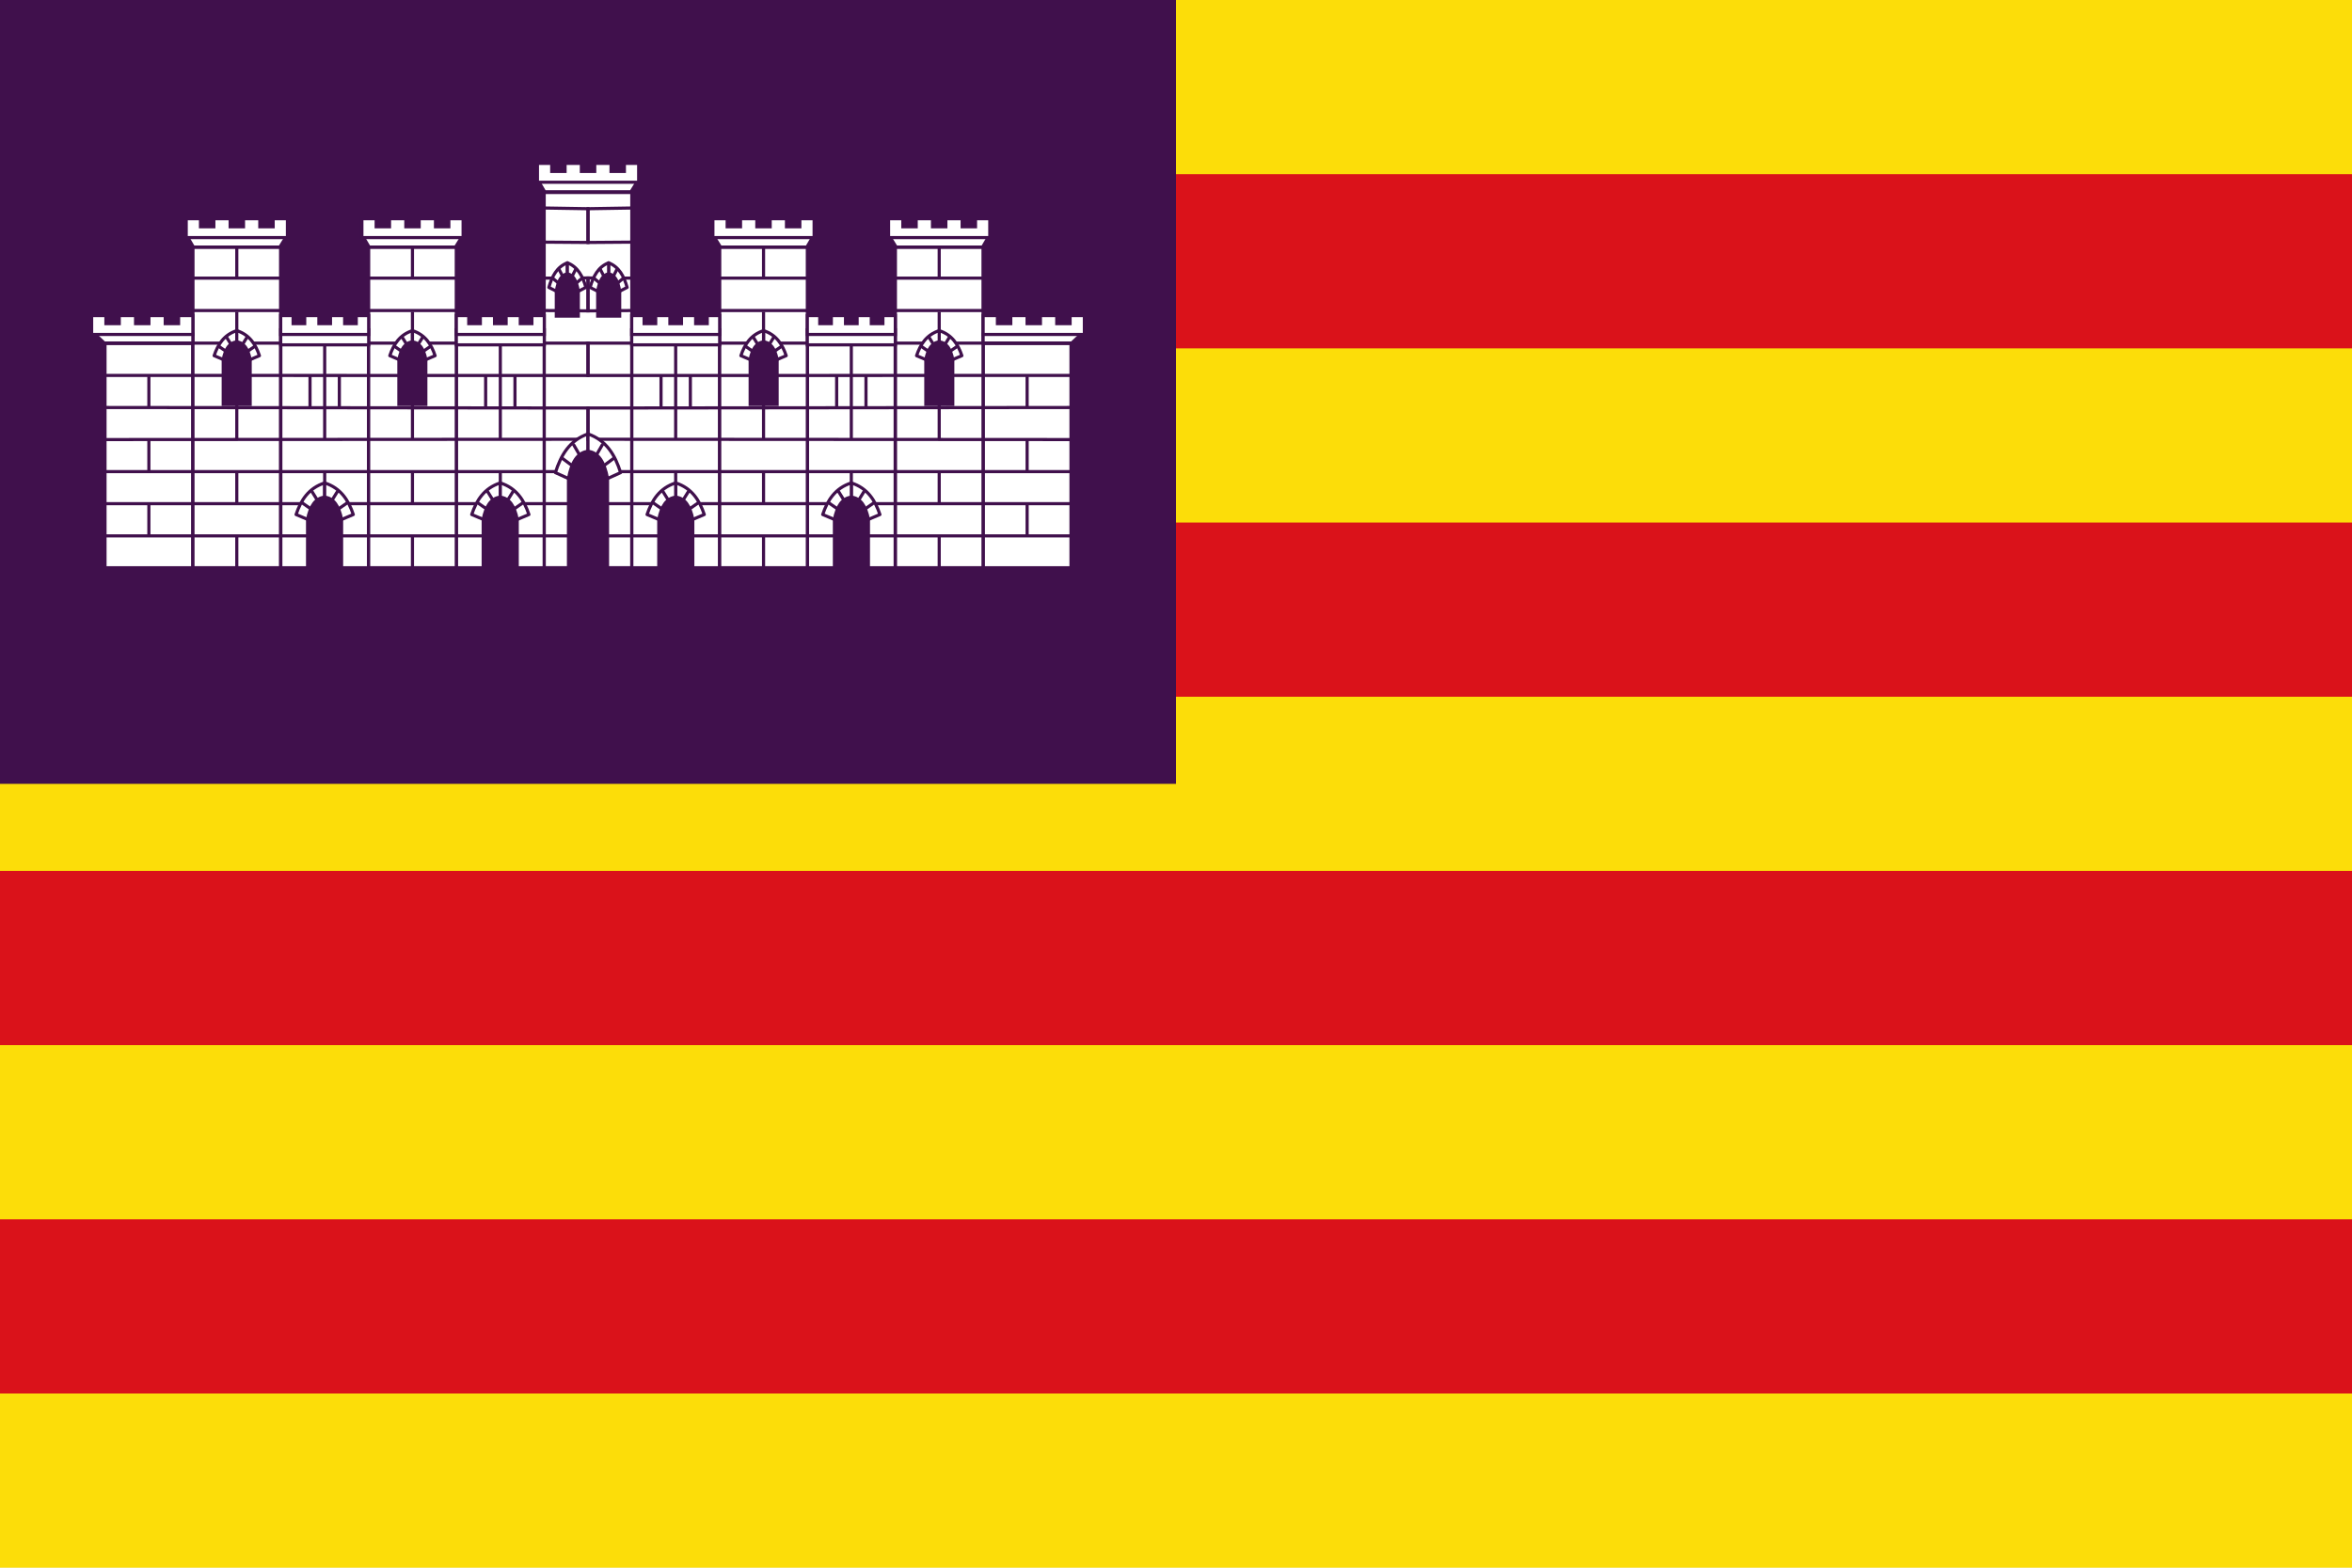
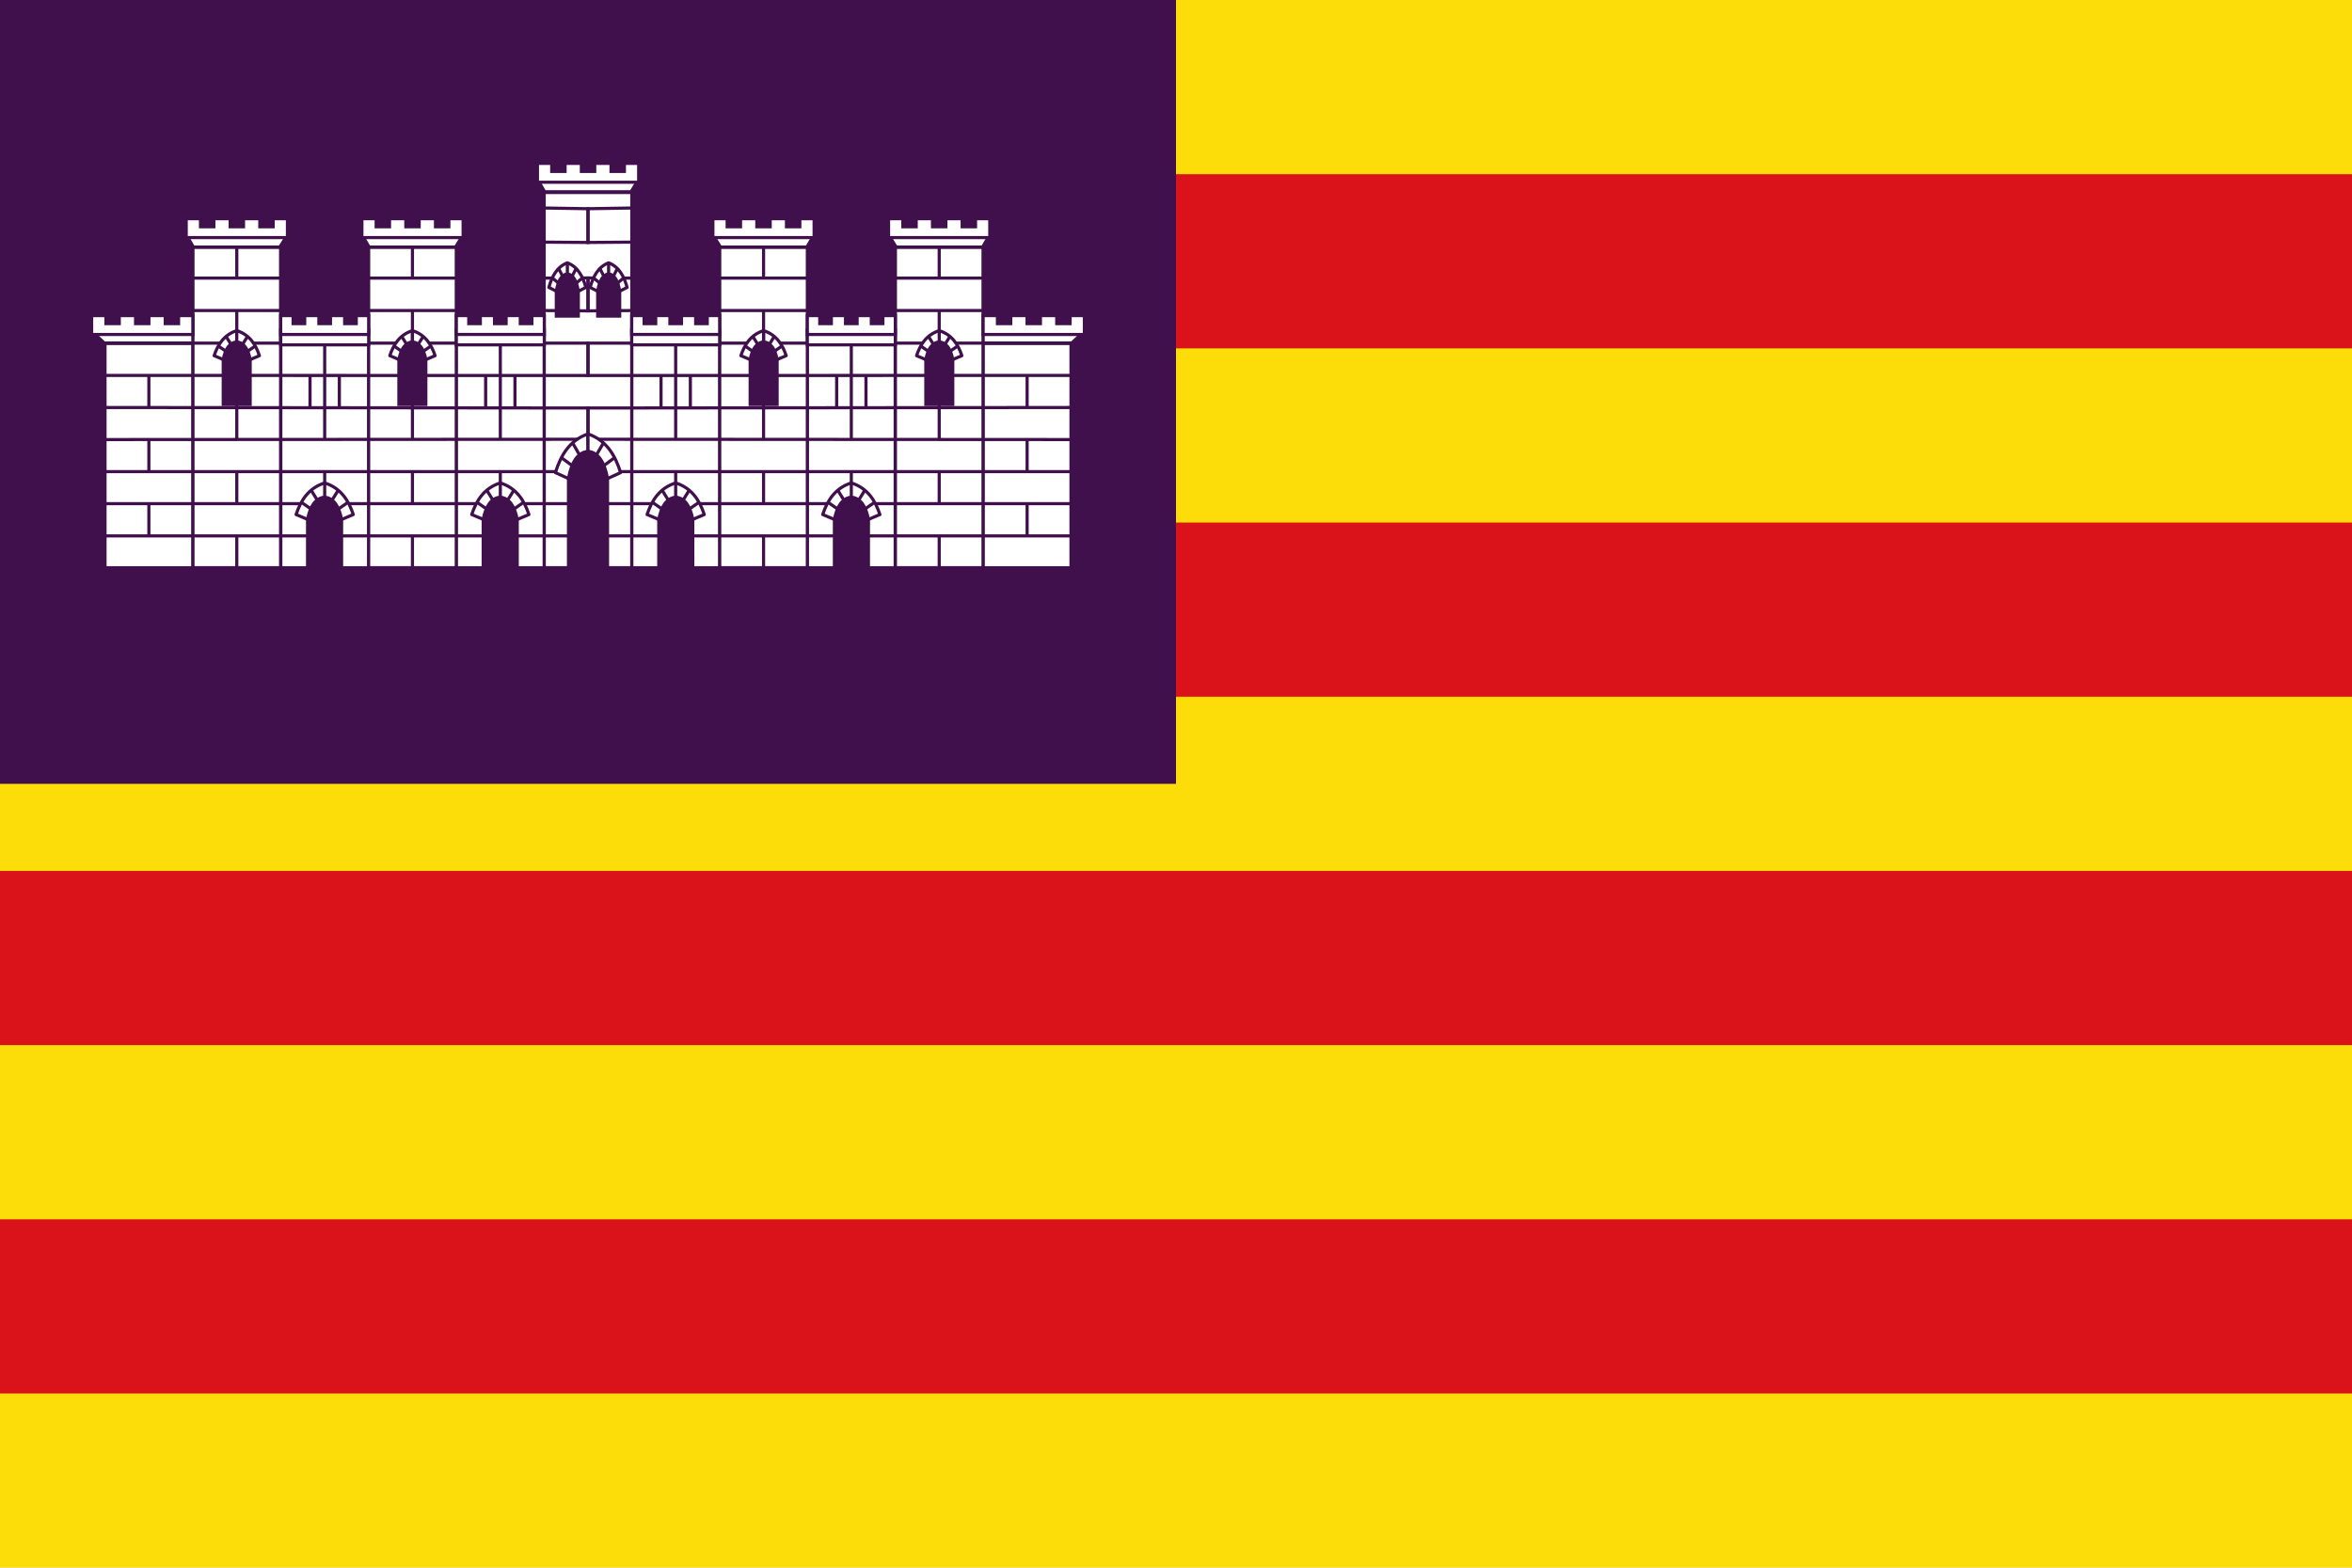
<svg xmlns="http://www.w3.org/2000/svg" xmlns:xlink="http://www.w3.org/1999/xlink" width="1080" height="720">
-   <rect height="720" width="1080" fill="#fcdd09" />
-   <g fill="#da121a">
-     <rect width="1080" height="80" y="80" />
-     <rect width="1080" height="80" y="240" />
-     <rect width="1080" height="80" y="400" />
-     <rect width="1080" height="80" y="560" />
-   </g>
-   <rect height="360" width="540" fill="#40104c" />
+   <path fill="#fcdd09" d="M0 0h1080v720H0z" />
+   <path d="M0 80h1080v80H0zm0 160h1080v80H0zm0 160h1080v80H0zm0 160h1080v80H0z" fill="#da121a" />
+   <path fill="#40104c" d="M0 0h540v360H0z" />
  <g fill="#fff" stroke="#40104c" stroke-width="1.44">
-     <rect height="172.33" width="40.236" y="88.404" x="249.88" />
-     <path d="m247.29,83.275,45.437,0-2.965,4.796-39.668,0-2.803-4.796z" />
-     <path d="m253.34,75.036-6.556,0,0,8.666,46.478,0,0-8.666-6.556,0,0,3.7-6.127,0,0-3.7-7.493,0,0,3.7-6.127,0,0-3.7-7.493,0,0,3.7-6.127,0,0-3.7z" />
-     <g id="half">
-       <g>
-         <rect height="103" width="40.285" y="157.76" x="48.217" />
-         <rect height="147.22" width="40.236" y="113.52" x="88.608" />
-         <rect height="103" width="40.285" y="157.76" x="209.59" />
-         <rect height="103" width="40.285" y="157.76" x="128.95" />
-         <rect height="147.22" width="40.236" y="113.52" x="169.28" />
-         <path d="m43.552,153.48,45.003,0,0,4.065-40.664,0-4.339-4.065z" />
-         <path d="m48.633,144.94-6.556,0,0,8.666,46.478,0,0-8.666-6.556,0,0,3.7-6.127,0,0-3.7-7.493,0,0,3.7-6.127,0,0-3.7-7.493,0,0,3.7-6.127,0,0-3.7z" />
-         <path d="m86.018,108.69,45.437,0-2.965,4.796-39.668,0-2.803-4.796z" />
-         <path d="m92.064,100.45-6.556,0,0,8.666,46.478,0,0-8.666-6.556,0,0,3.7-6.127,0,0-3.7-7.493,0,0,3.7-6.127,0,0-3.7-7.493,0,0,3.7-6.127,0,0-3.7z" />
-         <path d="m209.54,151.49,0,6.891,40.39,0,0-6.891-40.39,0z" />
-         <path d="m215.24,144.94-5.697,0,0,8.666,40.39,0,0-8.666-5.697,0,0,3.7-5.324,0,0-3.7-6.511,0,0,3.7-5.324,0,0-3.7-6.511,0,0,3.7-5.324,0,0-3.7z" />
-         <path d="m128.9,151.49,0,6.891,40.39,0,0-6.891-40.39,0z" />
-         <path d="m134.59,144.94-5.697,0,0,8.666,40.39,0,0-8.666-5.697,0,0,3.7-5.324,0,0-3.7-6.511,0,0,3.7-5.324,0,0-3.7-6.511,0,0,3.7-5.324,0,0-3.7z" />
-         <path d="m166.69,108.69,45.437,0-2.965,4.796-39.668,0-2.803-4.796z" />
-         <path d="m172.73,100.45-6.556,0,0,8.666,46.478,0,0-8.666-6.556,0,0,3.7-6.127,0,0-3.7-7.493,0,0,3.7-6.127,0,0-3.7-7.493,0,0,3.7-6.127,0,0-3.7z" />
+     <path d="M249.88 88.404h40.236v172.33H249.88zm-2.59-5.129h45.437l-2.965 4.796h-39.668l-2.803-4.796z" />
+     <path d="M253.34 75.036h-6.556v8.666h46.478v-8.666h-6.556v3.7h-6.127v-3.7h-7.493v3.7h-6.127v-3.7h-7.492v3.7h-6.127v-3.7z" />
+     <g id="a">
+       <path d="M48.217 157.76h40.285v103H48.217zm40.391-44.24h40.236v147.22H88.608zm120.982 44.24h40.285v103H209.59zm-80.64 0h40.285v103H128.95zm40.33-44.24h40.236v147.22H169.28zM43.552 153.48h45.003v4.065H47.891l-4.34-4.065z" />
+       <path d="M48.633 144.94h-6.556v8.666h46.478v-8.666h-6.556v3.7h-6.127v-3.7h-7.493v3.7h-6.127v-3.7H54.76v3.7h-6.127v-3.7zm37.385-36.25h45.437l-2.965 4.796H88.822l-2.803-4.796z" />
+       <path d="M92.064 100.45h-6.556v8.666h46.478v-8.666h-6.556v3.7h-6.127v-3.7h-7.493v3.7h-6.127v-3.7h-7.492v3.7h-6.127v-3.7zm117.476 51.04v6.89h40.39v-6.89h-40.39z" />
+       <path d="M215.24 144.94h-5.697v8.666h40.39v-8.666h-5.698v3.7h-5.324v-3.7H232.4v3.7h-5.325v-3.7h-6.511v3.7h-5.324v-3.7zm-86.34 6.55v6.89h40.39v-6.89H128.9z" />
+       <path d="M134.59 144.94h-5.697v8.666h40.39v-8.666h-5.698v3.7h-5.324v-3.7h-6.511v3.7h-5.325v-3.7h-6.511v3.7h-5.324v-3.7zm32.1-36.25h45.437l-2.965 4.796h-39.668l-2.803-4.796z" />
+       <path d="M172.73 100.45h-6.556v8.666h46.478v-8.666h-6.556v3.7h-6.127v-3.7h-7.493v3.7h-6.126v-3.7h-7.493v3.7h-6.127v-3.7z" />
+       <path d="M48.394 216.6h221.61v14.724H48.394m0-29.444 221.61-.133v-14.361l-221.61-.23M68.36 172.86v13.998m0 15.233v14.325m0 15.044v14.407m-19.966.253h221.61M108.73 113.39v13.998m0 119.16v13.998m0-43.84v13.998m0-87.475v58.385m121.01-42.734v43.067m0 15.194v14.325m-80.65-72.586v43.067m0 15.194v14.325m6.73-58.846v13.998m-13.463-13.998v13.998m94.108-13.998v13.998m-13.463-13.998v13.998M169.43 157.59h39.932m-120.6 0h39.932m60.696-44.2v13.998m0 119.16v13.998m0-43.84v13.998m0-87.475v58.385m-19.96-58.994h39.932m-120.6 0h39.932m40.736-14.88h39.932m-120.6 0h39.932m121.336 29.85 19.966-.01v14.866l-221.61-.01M250.03 127.74l19.966-.075v15.106l-19.966-.151m0-47.089 19.966.322v15.503l-19.966-.152" fill="none" />
+       <g stroke-linejoin="round">
+         <path d="m103.23 165.43-4.908-2.073c1.732-5.167 4.524-9.624 10.405-11.505v6.426m-4.907 3.112-3.436-2.384m5.696-.836-2.061-3.317" />
+         <path d="m114.22 165.43 4.908-2.073c-1.732-5.167-4.524-9.624-10.405-11.505v6.426m4.907 3.112 3.436-2.384m-5.686-.836 2.061-3.317M222.8 238.93l-6.196-2.617c2.187-6.522 5.711-12.15 13.136-14.525v8.113m-6.2 3.929-4.337-3.01m7.187-1.05-2.602-4.187m12.892 13.347 6.196-2.617c-2.187-6.522-5.711-12.15-13.136-14.525v8.113m6.19 3.929 4.337-3.01m-7.187-1.05 2.602-4.187M142.15 238.93l-6.196-2.617c2.187-6.522 5.711-12.15 13.136-14.525v8.113m-6.19 3.929-4.337-3.01m7.187-1.05-2.602-4.187m12.882 13.347 6.196-2.617c-2.187-6.522-5.711-12.15-13.136-14.525v8.113m6.2 3.929 4.337-3.01m-7.187-1.05 2.602-4.187M183.9 165.43l-4.908-2.073c1.732-5.167 4.524-9.624 10.405-11.505v6.426m-4.907 3.112-3.436-2.384m5.686-.836-2.061-3.317" />
+         <path d="m194.89 165.43 4.908-2.073c-1.732-5.167-4.524-9.624-10.405-11.505v6.426m4.907 3.112 3.436-2.384m-5.696-.836 2.061-3.317m61.939-20.813-4.005-2.036c1.413-5.074 3.692-9.451 8.491-11.299v6.311m-4.006 3.054-2.804-2.341m4.654-.819-1.682-3.257m8.332 10.387 4.005-2.036c-1.413-5.074-3.692-9.451-8.491-11.299v6.311m3.996 3.054 2.804-2.341m-4.644-.819 1.682-3.257m-2.282 96.617-7.063-3.202c2.493-7.98 6.51-14.865 14.972-17.77v9.925m-7.059 4.797-4.95-3.68m8.2-1.28-2.966-5.123" />
      </g>
-       <g fill="none">
-         <path d="m48.394,216.6,221.61,0,0,14.724-221.61,0" />
-         <path d="m48.394,201.88,221.61-0.133,0-14.361-221.61-0.23" />
-         <path d="m68.36,172.86,0,13.998m0,15.233,0,14.325m0,15.044,0,14.407" />
-         <path d="m48.394,246.12,221.61,0" />
-         <path d="m108.73,113.39,0,13.998m0,119.16,0,13.998m0-43.84,0,13.998m0-87.475,0,58.385" />
-         <path d="m229.74,158.88,0,43.067m0,15.194,0,14.325" />
-         <path d="m149.09,158.88,0,43.067m0,15.194,0,14.325" />
-         <path d="m155.82,172.62,0,13.998m-13.463-13.998,0,13.998m94.108-13.998,0,13.998m-13.463-13.998,0,13.998" />
-         <path d="m169.43,157.59,39.932,0m-120.6,0,39.932,0" />
-         <path d="m189.39,113.39,0,13.998m0,119.16,0,13.998m0-43.84,0,13.998m0-87.475,0,58.385" />
-         <path d="m169.43,142.62,39.932,0m-120.6,0,39.932,0" />
-         <path d="m169.43,127.74,39.932,0m-120.6,0,39.932,0" />
-         <path d="m250.03,157.59,19.966-0.011,0,14.867-221.61-0.011" />
-         <path d="m250.03,127.74,19.966-0.075,0,15.106-19.966-0.152" />
-         <path d="m250.03,95.531,19.966,0.322,0,15.503-19.966-0.152" />
-       </g>
-       <g stroke-linejoin="round">
-         <path d="m103.23,165.43-4.908-2.073c1.732-5.167,4.524-9.624,10.405-11.505v6.426" />
-         <path d="m103.82,161.39-3.436-2.384" />
-         <path d="m106.08,158.17-2.061-3.317" />
-         <path d="m114.22,165.43,4.908-2.073c-1.732-5.167-4.524-9.624-10.405-11.505v6.426" />
-         <path d="m113.63,161.39,3.436-2.384" />
-         <path d="m111.38,158.17,2.061-3.317" />
-         <path d="m222.8,238.93-6.196-2.617c2.187-6.522,5.712-12.15,13.136-14.525v8.113" />
-         <path d="m223.54,233.83-4.337-3.01" />
-         <path d="m226.39,229.77-2.602-4.187" />
-         <path d="m236.68,238.93,6.196-2.617c-2.187-6.522-5.712-12.15-13.136-14.525v8.113" />
-         <path d="m235.93,233.83,4.337-3.01" />
-         <path d="m233.08,229.77,2.602-4.187" />
-         <path d="m142.15,238.93-6.196-2.617c2.187-6.522,5.712-12.15,13.136-14.525v8.113" />
-         <path d="m142.9,233.83-4.337-3.01" />
-         <path d="m145.75,229.77-2.602-4.187" />
-         <path d="m156.03,238.93,6.196-2.617c-2.187-6.522-5.712-12.15-13.136-14.525v8.113" />
-         <path d="m155.29,233.83,4.337-3.01" />
-         <path d="m152.44,229.77,2.602-4.187" />
-         <path d="m183.9,165.43-4.908-2.073c1.732-5.167,4.524-9.624,10.405-11.505v6.426" />
-         <path d="m184.49,161.39-3.436-2.384" />
-         <path d="m186.74,158.17-2.061-3.317" />
-         <path d="m194.89,165.43,4.908-2.073c-1.732-5.167-4.524-9.624-10.405-11.505v6.426" />
-         <path d="m194.3,161.39,3.436-2.384" />
-         <path d="m192.04,158.17,2.061-3.317" />
-         <path d="m256.04,134.04-4.005-2.036c1.414-5.074,3.692-9.451,8.492-11.299v6.311" />
-         <path d="m256.52,130.07-2.804-2.341" />
-         <path d="m258.37,126.91-1.682-3.257" />
-         <path d="m265.02,134.04,4.005-2.036c-1.414-5.074-3.692-9.451-8.492-11.299v6.311" />
-         <path d="m264.53,130.07,2.804-2.341" />
-         <path d="m262.69,126.91,1.682-3.257" />
-         <path d="m262.09,220.27-7.062-3.202c2.493-7.98,6.51-14.865,14.972-17.771v9.926" />
-         <path d="M262.94,214.02,257.99,210.34" />
-         <path d="m266.19,209.06-2.966-5.123" />
-       </g>
-       <g fill="#40104c">
-         <path d="m108.69,157.03c-3.301,0.324-5.243,3.262-6.188,8.075v20.646h12.376v-20.646c-0.945-4.813-2.887-7.752-6.188-8.075z" />
-         <path d="m229.69,228.34c-4.168,0.409-6.619,4.118-7.812,10.195v22.28h15.624v-22.28c-1.193-6.077-3.644-9.787-7.812-10.195z" />
-         <path d="m149.04,228.34c-4.168,0.409-6.619,4.118-7.812,10.195v22.28h15.624v-22.28c-1.193-6.077-3.644-9.787-7.812-10.195z" />
-         <path d="m189.35,157.03c-3.301,0.324-5.243,3.262-6.188,8.075v20.646h12.376v-20.646c-0.945-4.813-2.887-7.752-6.188-8.075z" />
-         <path d="m260.5,125.79c-2.694,0.318-4.279,3.204-5.05,7.931v11.47h10.1v-11.47c-0.771-4.727-2.356-7.613-5.05-7.931z" />
-         <path d="m269.94,207.3c-4.75,0.5-7.545,5.039-8.904,12.473v41.013h17.808z" />
-       </g>
+       <path d="M108.69 157.03c-3.301.324-5.243 3.262-6.188 8.075v20.646h12.376v-20.646c-.945-4.813-2.886-7.751-6.188-8.075zm121 71.31c-4.168.409-6.62 4.118-7.812 10.195v22.28h15.624v-22.28c-1.193-6.077-3.644-9.787-7.812-10.195zm-80.65 0c-4.168.409-6.62 4.118-7.812 10.195v22.28h15.624v-22.28c-1.193-6.077-3.644-9.787-7.812-10.195zm40.31-71.31c-3.301.324-5.243 3.262-6.188 8.075v20.646h12.376v-20.646c-.945-4.813-2.887-7.751-6.188-8.075zm71.15-31.24c-2.694.318-4.279 3.204-5.05 7.93v11.47h10.1v-11.47c-.77-4.726-2.356-7.612-5.05-7.93zm9.44 81.51c-4.75.5-7.545 5.039-8.904 12.473v41.013h17.808z" fill="#40104c" />
    </g>
-     <use xlink:href="#half" transform="matrix(-1,0,0,1,540,0)" />
+     <use xlink:href="#a" transform="matrix(-1 0 0 1 540 0)" />
  </g>
</svg>
